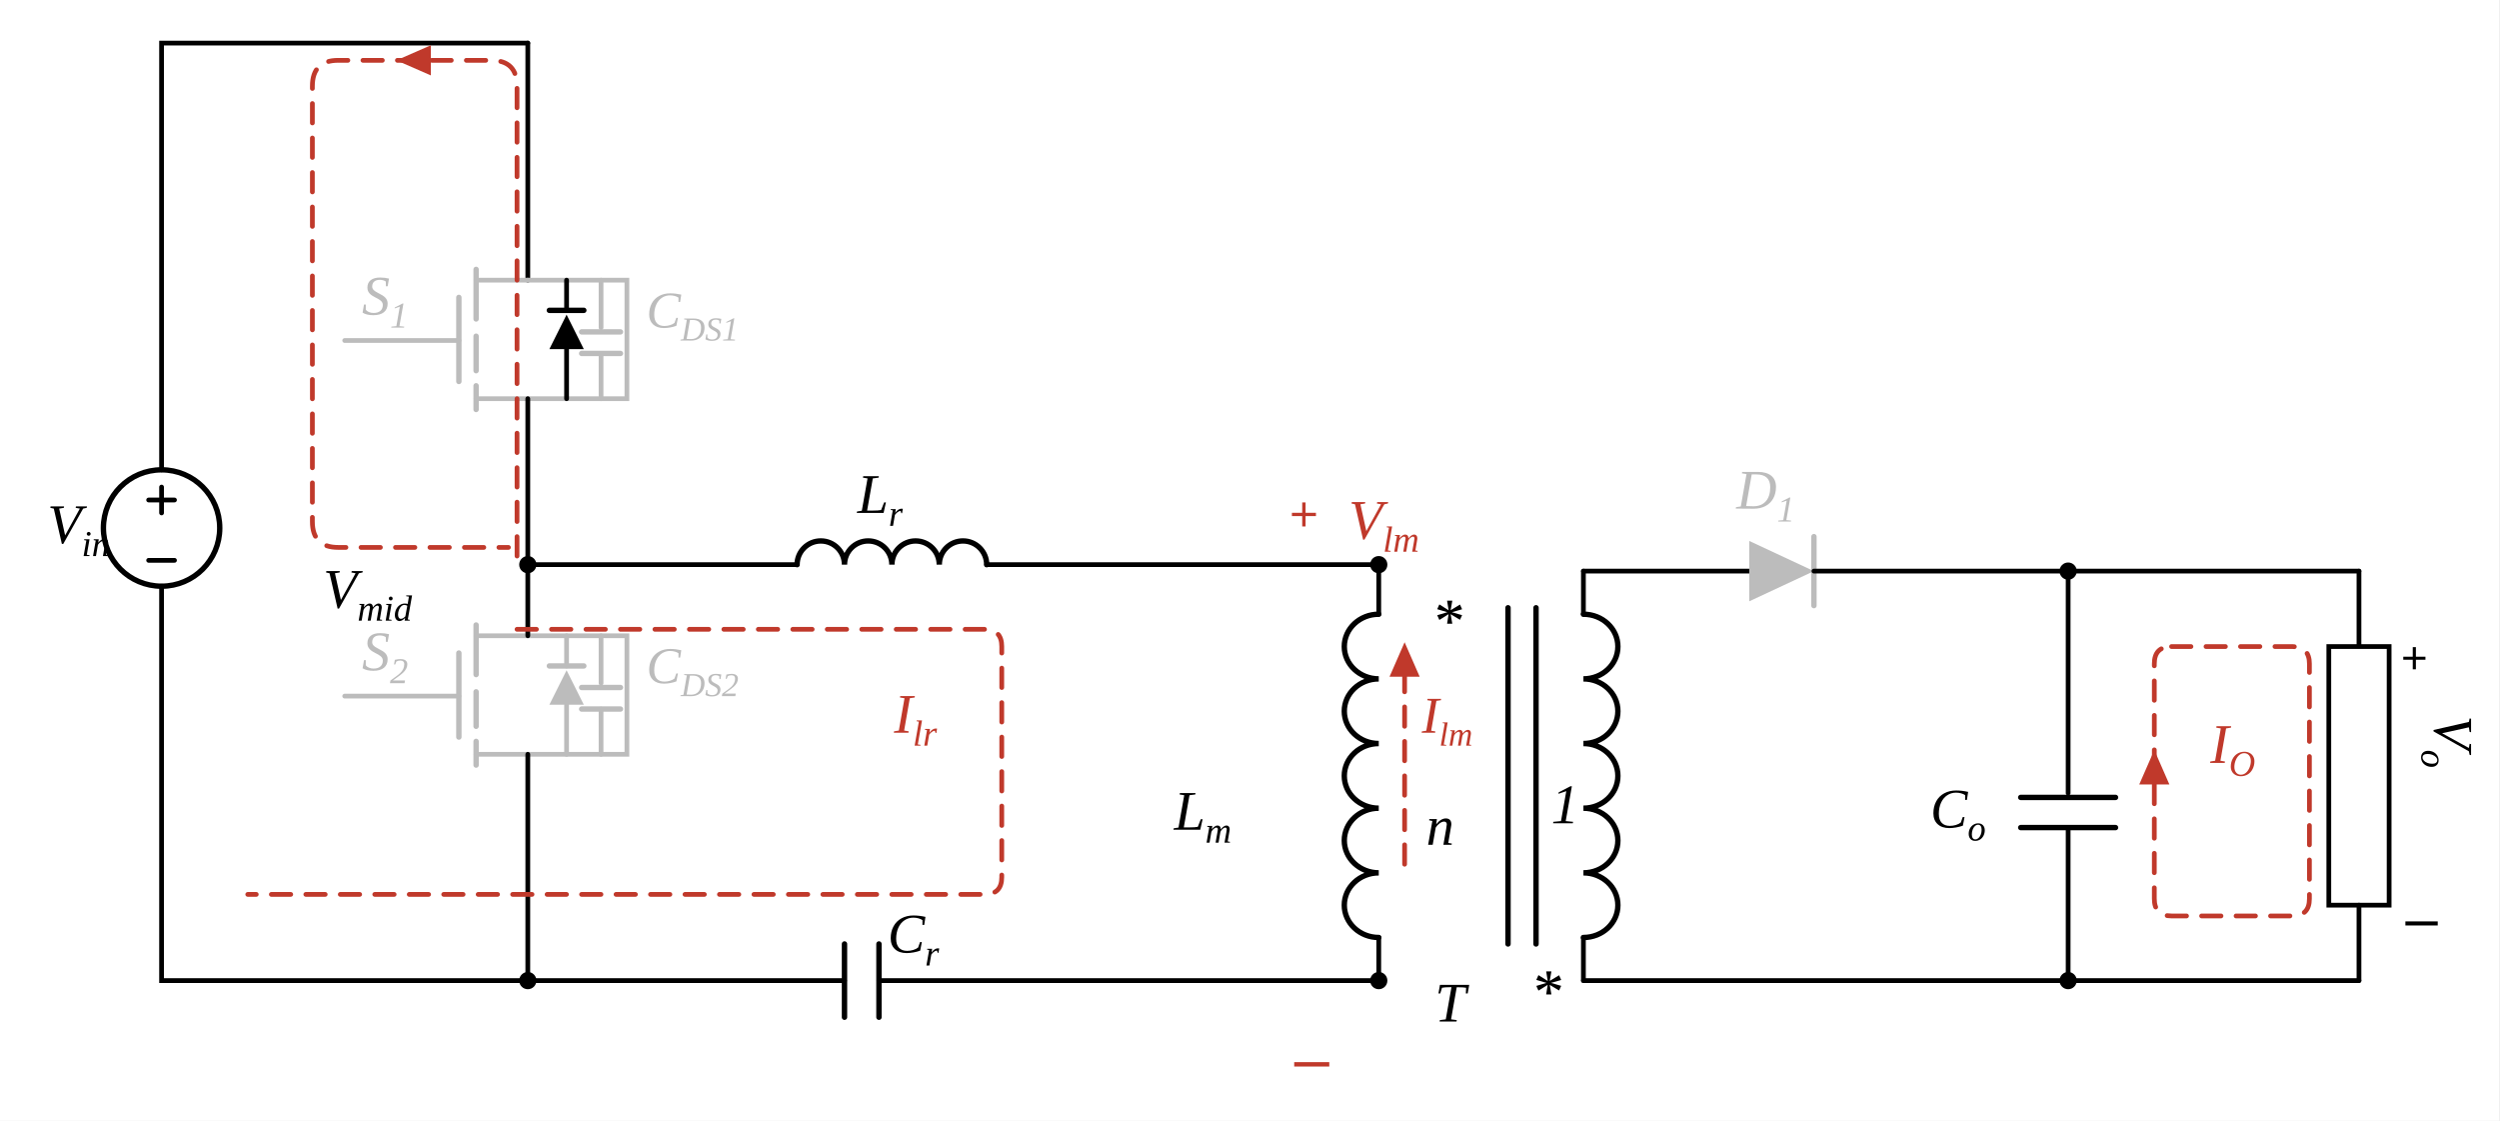
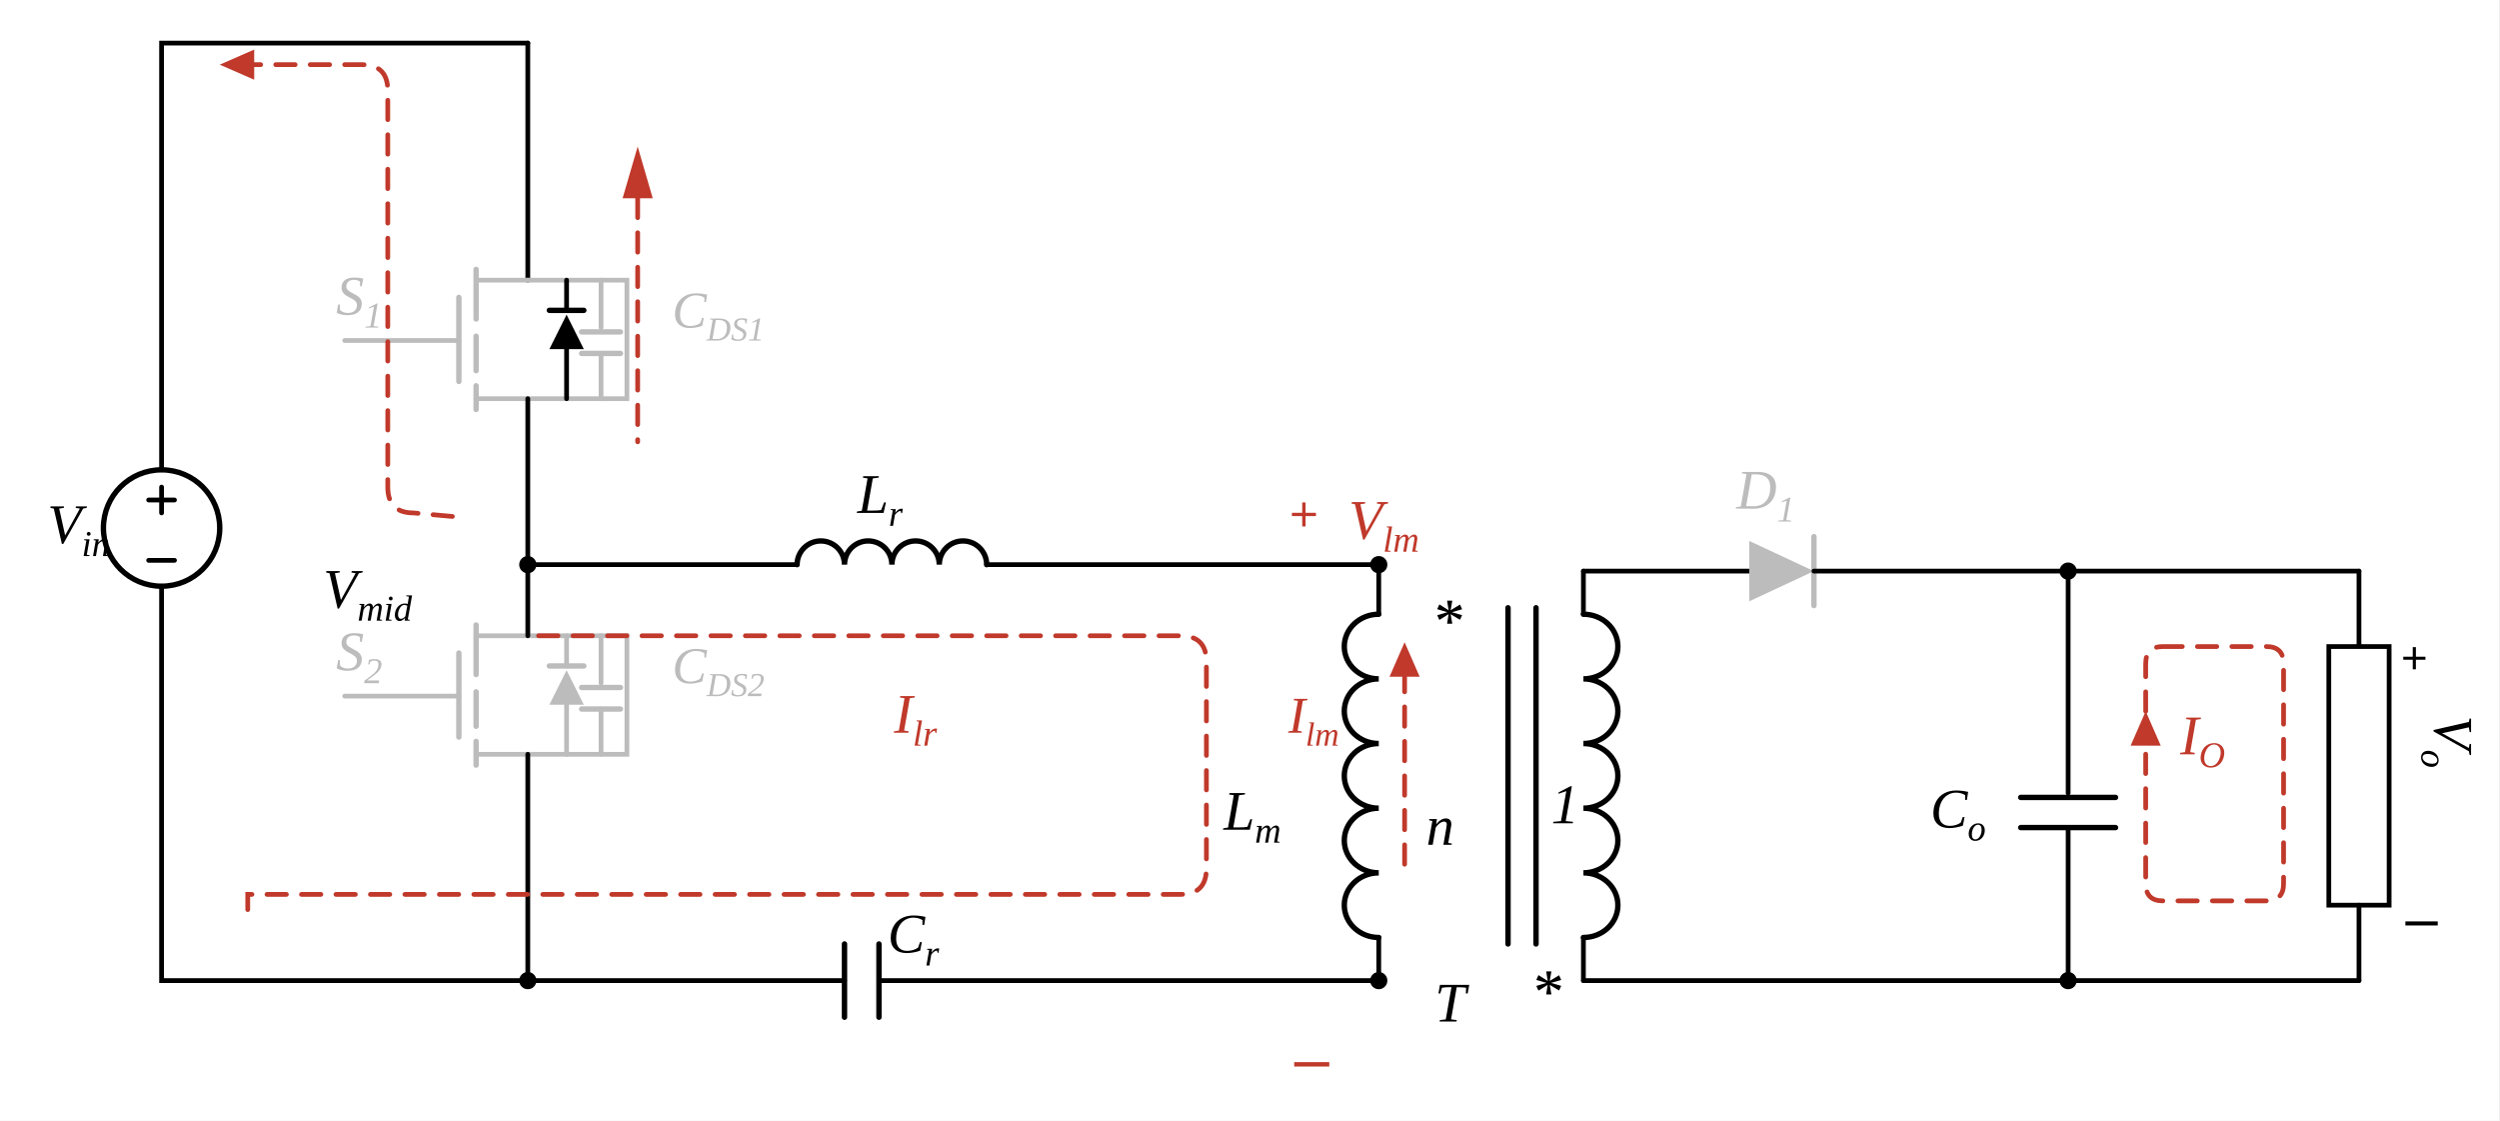
<svg xmlns="http://www.w3.org/2000/svg" viewBox="0 0 1160 520" width="1160" height="520">
  <rect x="0" y="0" width="1160" height="520" fill="#ffffff" />
  <path d="M75,218 L75,20 L245,20" stroke="#000" stroke-width="2.2" fill="none" stroke-linecap="round" />
  <path d="M245,20 L245,130" stroke="#000" stroke-width="2.2" fill="none" stroke-linecap="round" />
  <path d="M75,272 L75,455 L245,455" stroke="#000" stroke-width="2.2" fill="none" stroke-linecap="round" />
  <circle cx="75" cy="245" r="27" stroke="#000" stroke-width="2.5" fill="none" />
  <path d="M69,232 L81,232 M75,226 L75,238" stroke="#000" stroke-width="2.2" fill="none" stroke-linecap="round" />
  <path d="M69,260 L81,260" stroke="#000" stroke-width="2.2" fill="none" stroke-linecap="round" />
  <text x="22" y="252" font-family="Georgia,'Times New Roman',serif" font-style="italic" font-size="26" fill="#000">V<tspan dy="6" font-size="65%">in</tspan>
  </text>
  <path d="M245,130 L221,130" stroke="#BCBCBC" stroke-width="2.2" fill="none" stroke-linecap="round" />
  <path d="M245,185 L221,185" stroke="#BCBCBC" stroke-width="2.2" fill="none" stroke-linecap="round" />
  <path d="M221,125 L221,148 M221,156 L221,172 M221,179 L221,190" stroke="#BCBCBC" stroke-width="2.5" fill="none" stroke-linecap="round" />
  <path d="M213,138 L213,177" stroke="#BCBCBC" stroke-width="2.5" fill="none" stroke-linecap="round" />
  <path d="M213,158 L160,158" stroke="#BCBCBC" stroke-width="2.2" fill="none" stroke-linecap="round" />
  <path d="M245,130 L291,130 L291,185 L245,185" stroke="#BCBCBC" stroke-width="2.2" fill="none" stroke-linecap="round" />
  <path d="M263,130 L263,144" stroke="#000" stroke-width="2.2" fill="none" stroke-linecap="round" />
  <path d="M255,144 L271,144" stroke="#000" stroke-width="2.5" fill="none" stroke-linecap="round" />
  <polygon points="255,162 271,162 263,146" fill="#000" />
  <path d="M263,162 L263,185" stroke="#000" stroke-width="2.2" fill="none" stroke-linecap="round" />
  <path d="M279,130 L279,152" stroke="#BCBCBC" stroke-width="2.2" fill="none" stroke-linecap="round" />
  <path d="M270,154 L288,154" stroke="#BCBCBC" stroke-width="2.5" fill="none" stroke-linecap="round" />
  <path d="M270,164 L288,164" stroke="#BCBCBC" stroke-width="2.5" fill="none" stroke-linecap="round" />
  <path d="M279,164 L279,185" stroke="#BCBCBC" stroke-width="2.2" fill="none" stroke-linecap="round" />
  <path d="M245,295 L221,295" stroke="#BCBCBC" stroke-width="2.2" fill="none" stroke-linecap="round" />
  <path d="M245,350 L221,350" stroke="#BCBCBC" stroke-width="2.2" fill="none" stroke-linecap="round" />
  <path d="M221,290 L221,313 M221,321 L221,337 M221,344 L221,355" stroke="#BCBCBC" stroke-width="2.5" fill="none" stroke-linecap="round" />
  <path d="M213,303 L213,342" stroke="#BCBCBC" stroke-width="2.5" fill="none" stroke-linecap="round" />
  <path d="M213,323 L160,323" stroke="#BCBCBC" stroke-width="2.2" fill="none" stroke-linecap="round" />
  <path d="M245,295 L291,295 L291,350 L245,350" stroke="#BCBCBC" stroke-width="2.2" fill="none" stroke-linecap="round" />
  <path d="M263,295 L263,309" stroke="#BCBCBC" stroke-width="2.2" fill="none" stroke-linecap="round" />
  <path d="M255,309 L271,309" stroke="#BCBCBC" stroke-width="2.5" fill="none" stroke-linecap="round" />
  <polygon points="255,327 271,327 263,311" fill="#BCBCBC" />
  <path d="M263,327 L263,350" stroke="#BCBCBC" stroke-width="2.2" fill="none" stroke-linecap="round" />
  <path d="M279,295 L279,317" stroke="#BCBCBC" stroke-width="2.2" fill="none" stroke-linecap="round" />
  <path d="M270,319 L288,319" stroke="#BCBCBC" stroke-width="2.5" fill="none" stroke-linecap="round" />
  <path d="M270,329 L288,329" stroke="#BCBCBC" stroke-width="2.5" fill="none" stroke-linecap="round" />
  <path d="M279,329 L279,350" stroke="#BCBCBC" stroke-width="2.2" fill="none" stroke-linecap="round" />
-   <text x="168" y="146" font-family="Georgia,'Times New Roman',serif" font-style="italic" font-size="26" fill="#BCBCBC">S<tspan dy="6" font-size="65%">1</tspan>
+   <text x="156" y="146" font-family="Georgia,'Times New Roman',serif" font-style="italic" font-size="26" fill="#BCBCBC">S<tspan dy="6" font-size="65%">1</tspan>
  </text>
-   <text x="300" y="152" font-family="Georgia,'Times New Roman',serif" font-style="italic" font-size="24" fill="#BCBCBC">C<tspan dy="6" font-size="65%">DS1</tspan>
+   <text x="312" y="152" font-family="Georgia,'Times New Roman',serif" font-style="italic" font-size="24" fill="#BCBCBC">C<tspan dy="6" font-size="65%">DS1</tspan>
  </text>
-   <text x="168" y="311" font-family="Georgia,'Times New Roman',serif" font-style="italic" font-size="26" fill="#BCBCBC">S<tspan dy="6" font-size="65%">2</tspan>
+   <text x="156" y="311" font-family="Georgia,'Times New Roman',serif" font-style="italic" font-size="26" fill="#BCBCBC">S<tspan dy="6" font-size="65%">2</tspan>
  </text>
-   <text x="300" y="317" font-family="Georgia,'Times New Roman',serif" font-style="italic" font-size="24" fill="#BCBCBC">C<tspan dy="6" font-size="65%">DS2</tspan>
+   <text x="312" y="317" font-family="Georgia,'Times New Roman',serif" font-style="italic" font-size="24" fill="#BCBCBC">C<tspan dy="6" font-size="65%">DS2</tspan>
  </text>
  <path d="M245,185 L245,295" stroke="#000" stroke-width="2.2" fill="none" stroke-linecap="round" />
  <path d="M245,350 L245,455" stroke="#000" stroke-width="2.2" fill="none" stroke-linecap="round" />
  <circle cx="245" cy="262" r="4" fill="#000" />
  <circle cx="245" cy="455" r="4" fill="#000" />
  <text x="150" y="282" font-family="Georgia,'Times New Roman',serif" font-style="italic" font-size="26" fill="#000">V<tspan dy="6" font-size="65%">mid</tspan>
  </text>
  <path d="M245,262 L370,262" stroke="#000" stroke-width="2.2" fill="none" stroke-linecap="round" />
  <path d="M370,262 a11,11 0 0 1 22,0 a11,11 0 0 1 22,0 a11,11 0 0 1 22,0 a11,11 0 0 1 22,0" stroke="#000" stroke-width="2.5" fill="none" stroke-linecap="round" />
  <path d="M458,262 L640,262" stroke="#000" stroke-width="2.2" fill="none" stroke-linecap="round" />
  <text x="398" y="238" font-family="Georgia,'Times New Roman',serif" font-style="italic" font-size="26" fill="#000">L<tspan dy="6" font-size="65%">r</tspan>
  </text>
  <circle cx="640" cy="262" r="4" fill="#000" />
  <path d="M640,262 L640,285" stroke="#000" stroke-width="2.2" fill="none" stroke-linecap="round" />
  <path d="M640,285 a16,15 0 0 0 0,30 a16,15 0 0 0 0,30 a16,15 0 0 0 0,30 a16,15 0 0 0 0,30 a16,15 0 0 0 0,30" stroke="#000" stroke-width="2.5" fill="none" stroke-linecap="round" />
  <path d="M640,435 L640,455" stroke="#000" stroke-width="2.2" fill="none" stroke-linecap="round" />
  <circle cx="640" cy="455" r="4" fill="#000" />
  <path d="M700,282 L700,438" stroke="#000" stroke-width="2.5" fill="none" stroke-linecap="round" />
  <path d="M713,282 L713,438" stroke="#000" stroke-width="2.5" fill="none" stroke-linecap="round" />
  <path d="M735,265 L735,285" stroke="#000" stroke-width="2.2" fill="none" stroke-linecap="round" />
  <path d="M735,285 a16,15 0 0 1 0,30 a16,15 0 0 1 0,30 a16,15 0 0 1 0,30 a16,15 0 0 1 0,30 a16,15 0 0 1 0,30" stroke="#000" stroke-width="2.5" fill="none" stroke-linecap="round" />
  <path d="M735,435 L735,455" stroke="#000" stroke-width="2.2" fill="none" stroke-linecap="round" />
  <text x="666" y="300" font-family="Georgia,serif" font-size="28" fill="#000">*</text>
  <text x="712" y="472" font-family="Georgia,serif" font-size="28" fill="#000">*</text>
  <text x="666" y="474" font-family="Georgia,'Times New Roman',serif" font-style="italic" font-size="26" fill="#000">T</text>
-   <text x="545" y="385" font-family="Georgia,'Times New Roman',serif" font-style="italic" font-size="26" fill="#000">L<tspan dy="6" font-size="65%">m</tspan>
+   <text x="568" y="385" font-family="Georgia,'Times New Roman',serif" font-style="italic" font-size="26" fill="#000">L<tspan dy="6" font-size="65%">m</tspan>
  </text>
  <text x="662" y="392" font-family="Georgia,'Times New Roman',serif" font-style="italic" font-size="26" fill="#000">n</text>
  <text x="720" y="382" font-family="Georgia,'Times New Roman',serif" font-style="italic" font-size="26" fill="#000">1</text>
  <path d="M245,455 L392,455" stroke="#000" stroke-width="2.2" fill="none" stroke-linecap="round" />
  <path d="M392,438 L392,472" stroke="#000" stroke-width="2.5" fill="none" stroke-linecap="round" />
  <path d="M408,438 L408,472" stroke="#000" stroke-width="2.5" fill="none" stroke-linecap="round" />
  <path d="M408,455 L640,455" stroke="#000" stroke-width="2.2" fill="none" stroke-linecap="round" />
  <text x="412" y="442" font-family="Georgia,'Times New Roman',serif" font-style="italic" font-size="26" fill="#000">C<tspan dy="6" font-size="65%">r</tspan>
  </text>
  <path d="M735,265 L812,265" stroke="#000" stroke-width="2.2" fill="none" stroke-linecap="round" />
  <polygon points="812,251 812,279 842,265" fill="#BCBCBC" />
  <path d="M842,249 L842,281" stroke="#BCBCBC" stroke-width="2.5" fill="none" stroke-linecap="round" />
  <text x="806" y="236" font-family="Georgia,'Times New Roman',serif" font-style="italic" font-size="26" fill="#BCBCBC">D<tspan dy="6" font-size="65%">1</tspan>
  </text>
  <path d="M842,265 L1095,265" stroke="#000" stroke-width="2.2" fill="none" stroke-linecap="round" />
  <circle cx="960" cy="265" r="4" fill="#000" />
  <path d="M960,265 L960,368" stroke="#000" stroke-width="2.2" fill="none" stroke-linecap="round" />
  <path d="M938,370 L982,370" stroke="#000" stroke-width="2.5" fill="none" stroke-linecap="round" />
  <path d="M938,384 L982,384" stroke="#000" stroke-width="2.5" fill="none" stroke-linecap="round" />
  <path d="M960,384 L960,455" stroke="#000" stroke-width="2.2" fill="none" stroke-linecap="round" />
  <circle cx="960" cy="455" r="4" fill="#000" />
  <text x="896" y="384" font-family="Georgia,'Times New Roman',serif" font-style="italic" font-size="26" fill="#000">C<tspan dy="6" font-size="65%">o</tspan>
  </text>
  <path d="M1095,265 L1095,300" stroke="#000" stroke-width="2.2" fill="none" stroke-linecap="round" />
  <rect x="1081" y="300" width="28" height="120" fill="#fff" stroke="#000" stroke-width="2.2" />
  <path d="M1095,420 L1095,455" stroke="#000" stroke-width="2.2" fill="none" stroke-linecap="round" />
  <path d="M1095,455 L735,455" stroke="#000" stroke-width="2.2" fill="none" stroke-linecap="round" />
  <text x="1114" y="314" font-family="Georgia,serif" font-size="24" fill="#000">+</text>
  <text x="1114" y="436" font-family="Georgia,serif" font-size="24" fill="#000">−</text>
  <text x="1130" y="332" font-family="Georgia,'Times New Roman',serif" font-style="italic" font-size="26" fill="#000" transform="rotate(90 1130 332)">V<tspan dy="6" font-size="65%">o</tspan>
  </text>
-   <path d="M240,258 L240,40 Q240,28 228,28 L157,28 Q145,28 145,40 L145,242 Q145,254 157,254 L236,254" stroke="#C0392B" stroke-width="2.2" fill="none" stroke-linecap="round" stroke-dasharray="9 7" />
-   <polygon points="200,21 200,35 184,28" fill="#C0392B" />
-   <path d="M240,292 L457,292 Q465,292 465,300 L465,407 Q465,415 457,415 L115,415" stroke="#C0392B" stroke-width="2.2" fill="none" stroke-linecap="round" stroke-dasharray="9 7" />
+   <path d="M112,30 L168,30 Q180,30 180,42 L180,226 Q180,238 192,238 L214,240" stroke="#C0392B" stroke-width="2.2" fill="none" stroke-linecap="round" stroke-dasharray="9 7" />
+   <polygon points="118,23 118,37 102,30" fill="#C0392B" />
+   <path d="M296,92 L296,205" stroke="#C0392B" stroke-width="2.2" fill="none" stroke-linecap="round" stroke-dasharray="9 7" />
+   <polygon points="289,92 303,92 296,68" fill="#C0392B" />
+   <path d="M250,295 L548,295 Q560,295 560,307 L560,403 Q560,415 548,415 L115,415 L115,428" stroke="#C0392B" stroke-width="2.2" fill="none" stroke-linecap="round" stroke-dasharray="9 7" />
  <path d="M652,312 L652,405" stroke="#C0392B" stroke-width="2.2" fill="none" stroke-linecap="round" stroke-dasharray="9 7" />
  <polygon points="645,314 659,314 652,298" fill="#C0392B" />
-   <text x="660" y="340" font-family="Georgia,'Times New Roman',serif" font-style="italic" font-size="24" fill="#C0392B">I<tspan dy="6" font-size="65%">lm</tspan>
+   <text x="598" y="340" font-family="Georgia,'Times New Roman',serif" font-style="italic" font-size="24" fill="#C0392B">I<tspan dy="6" font-size="65%">lm</tspan>
  </text>
  <text x="598" y="248" font-family="Georgia,serif" font-size="26" fill="#C0392B">+</text>
  <text x="626" y="250" font-family="Georgia,'Times New Roman',serif" font-style="italic" font-size="26" fill="#C0392B">V<tspan dy="6" font-size="65%">lm</tspan>
  </text>
  <text x="598" y="502" font-family="Georgia,serif" font-size="26" fill="#C0392B">−</text>
-   <path d="M1008,300 L1064,300 Q1072,300 1072,308 L1072,417 Q1072,425 1064,425 L1008,425 Q1000,425 1000,417 L1000,308 Q1000,300 1008,300 Z" stroke="#C0392B" stroke-width="2.2" fill="none" stroke-linecap="round" stroke-dasharray="9 7" />
-   <polygon points="993,364 1007,364 1000,348" fill="#C0392B" />
-   <text x="1026" y="354" font-family="Georgia,'Times New Roman',serif" font-style="italic" font-size="26" fill="#C0392B">I<tspan dy="6" font-size="65%">O</tspan>
+   <path d="M1004,300 L1052,300 Q1060,300 1060,308 L1060,410 Q1060,418 1052,418 L1004,418 Q996,418 996,410 L996,346 M996,330 L996,308 Q996,300 1004,300" stroke="#C0392B" stroke-width="2.2" fill="none" stroke-linecap="round" stroke-dasharray="9 7" />
+   <polygon points="989,346 1003,346 996,330" fill="#C0392B" />
+   <text x="1012" y="350" font-family="Georgia,'Times New Roman',serif" font-style="italic" font-size="26" fill="#C0392B">I<tspan dy="6" font-size="65%">O</tspan>
  </text>
  <text x="415" y="340" font-family="Georgia,'Times New Roman',serif" font-style="italic" font-size="26" fill="#C0392B">I<tspan dy="6" font-size="65%">lr</tspan>
  </text>
</svg>
